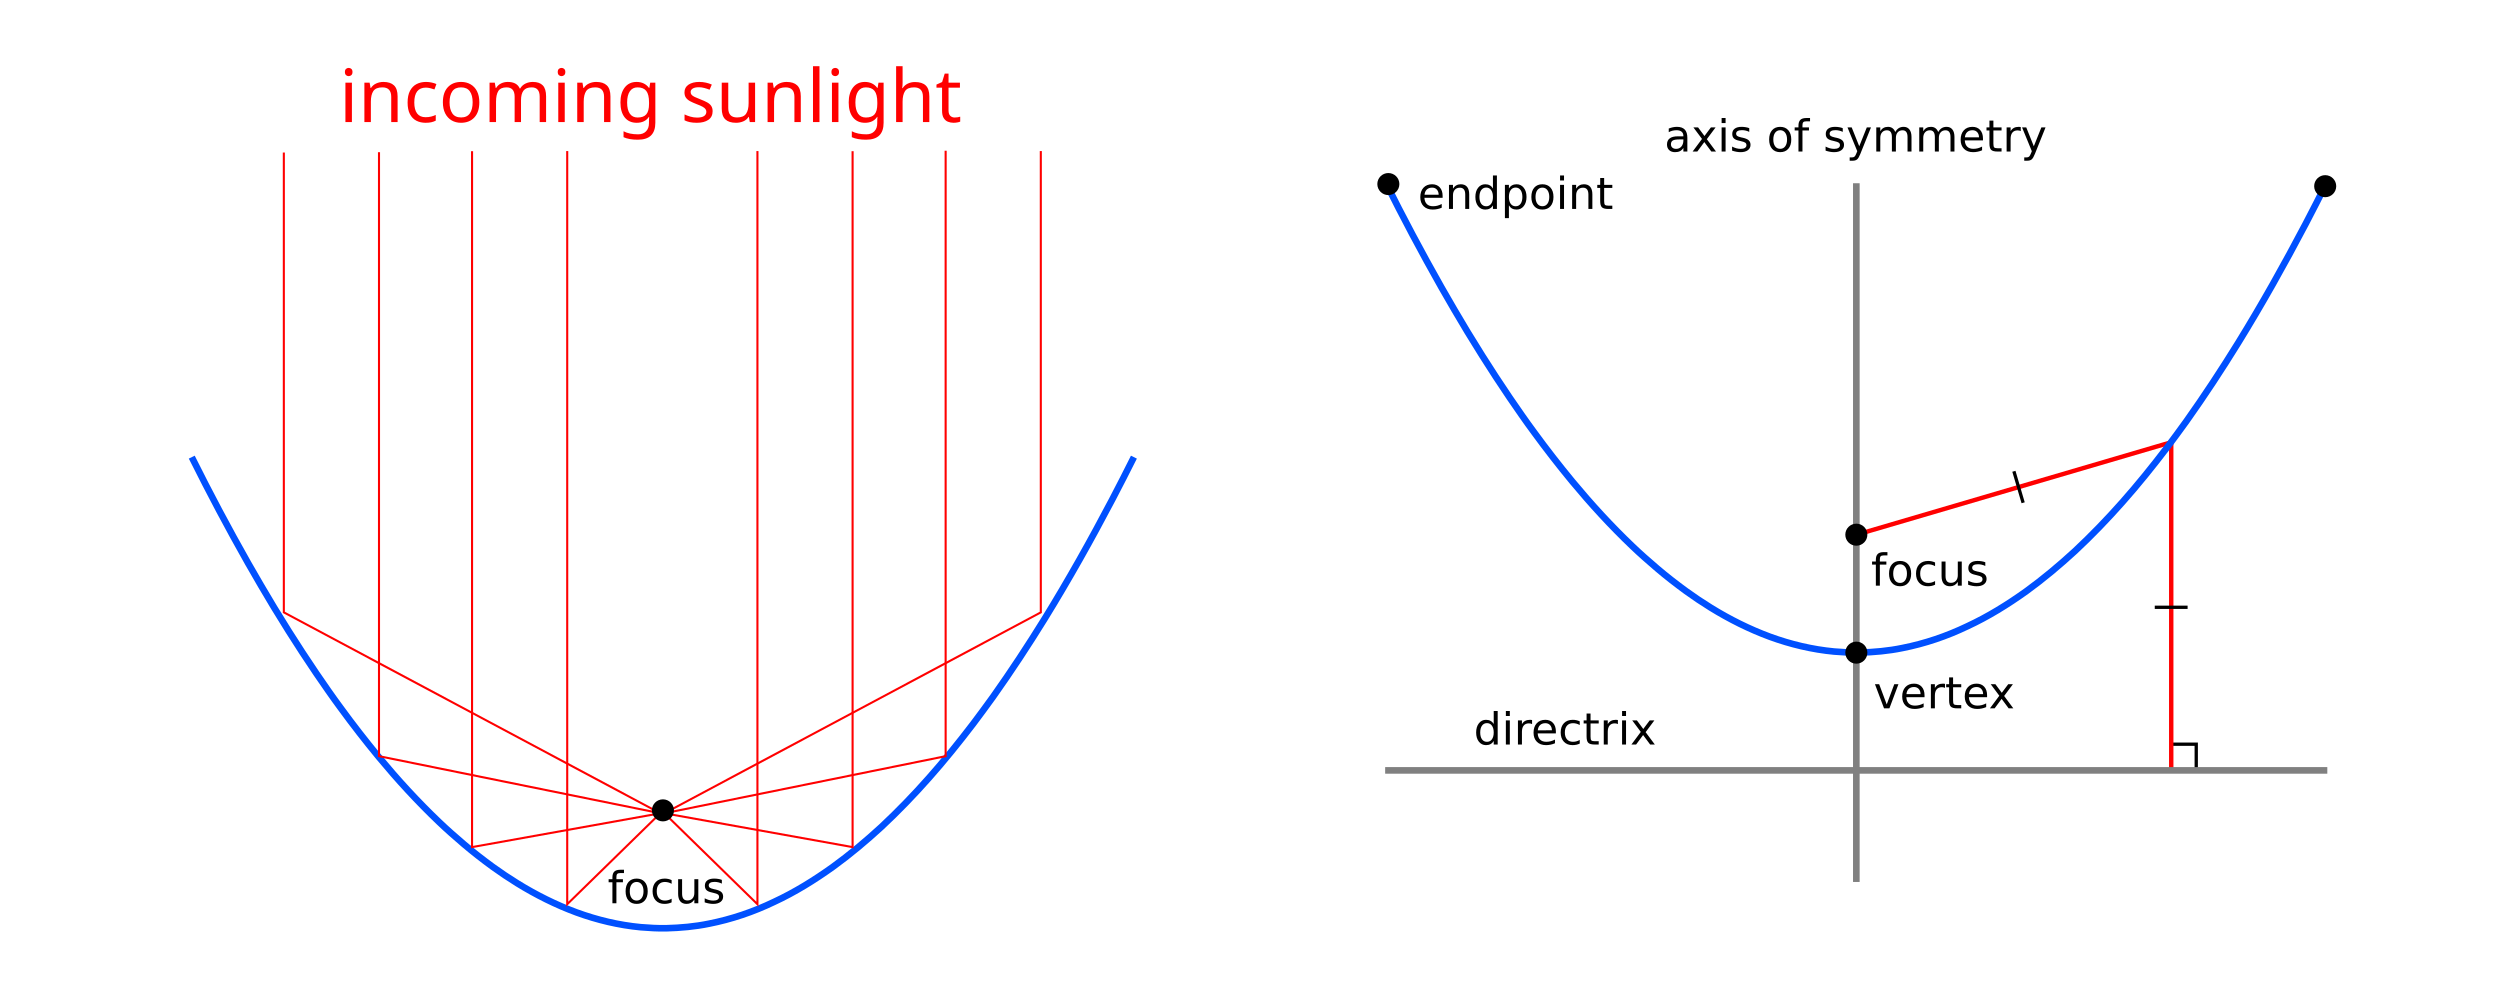
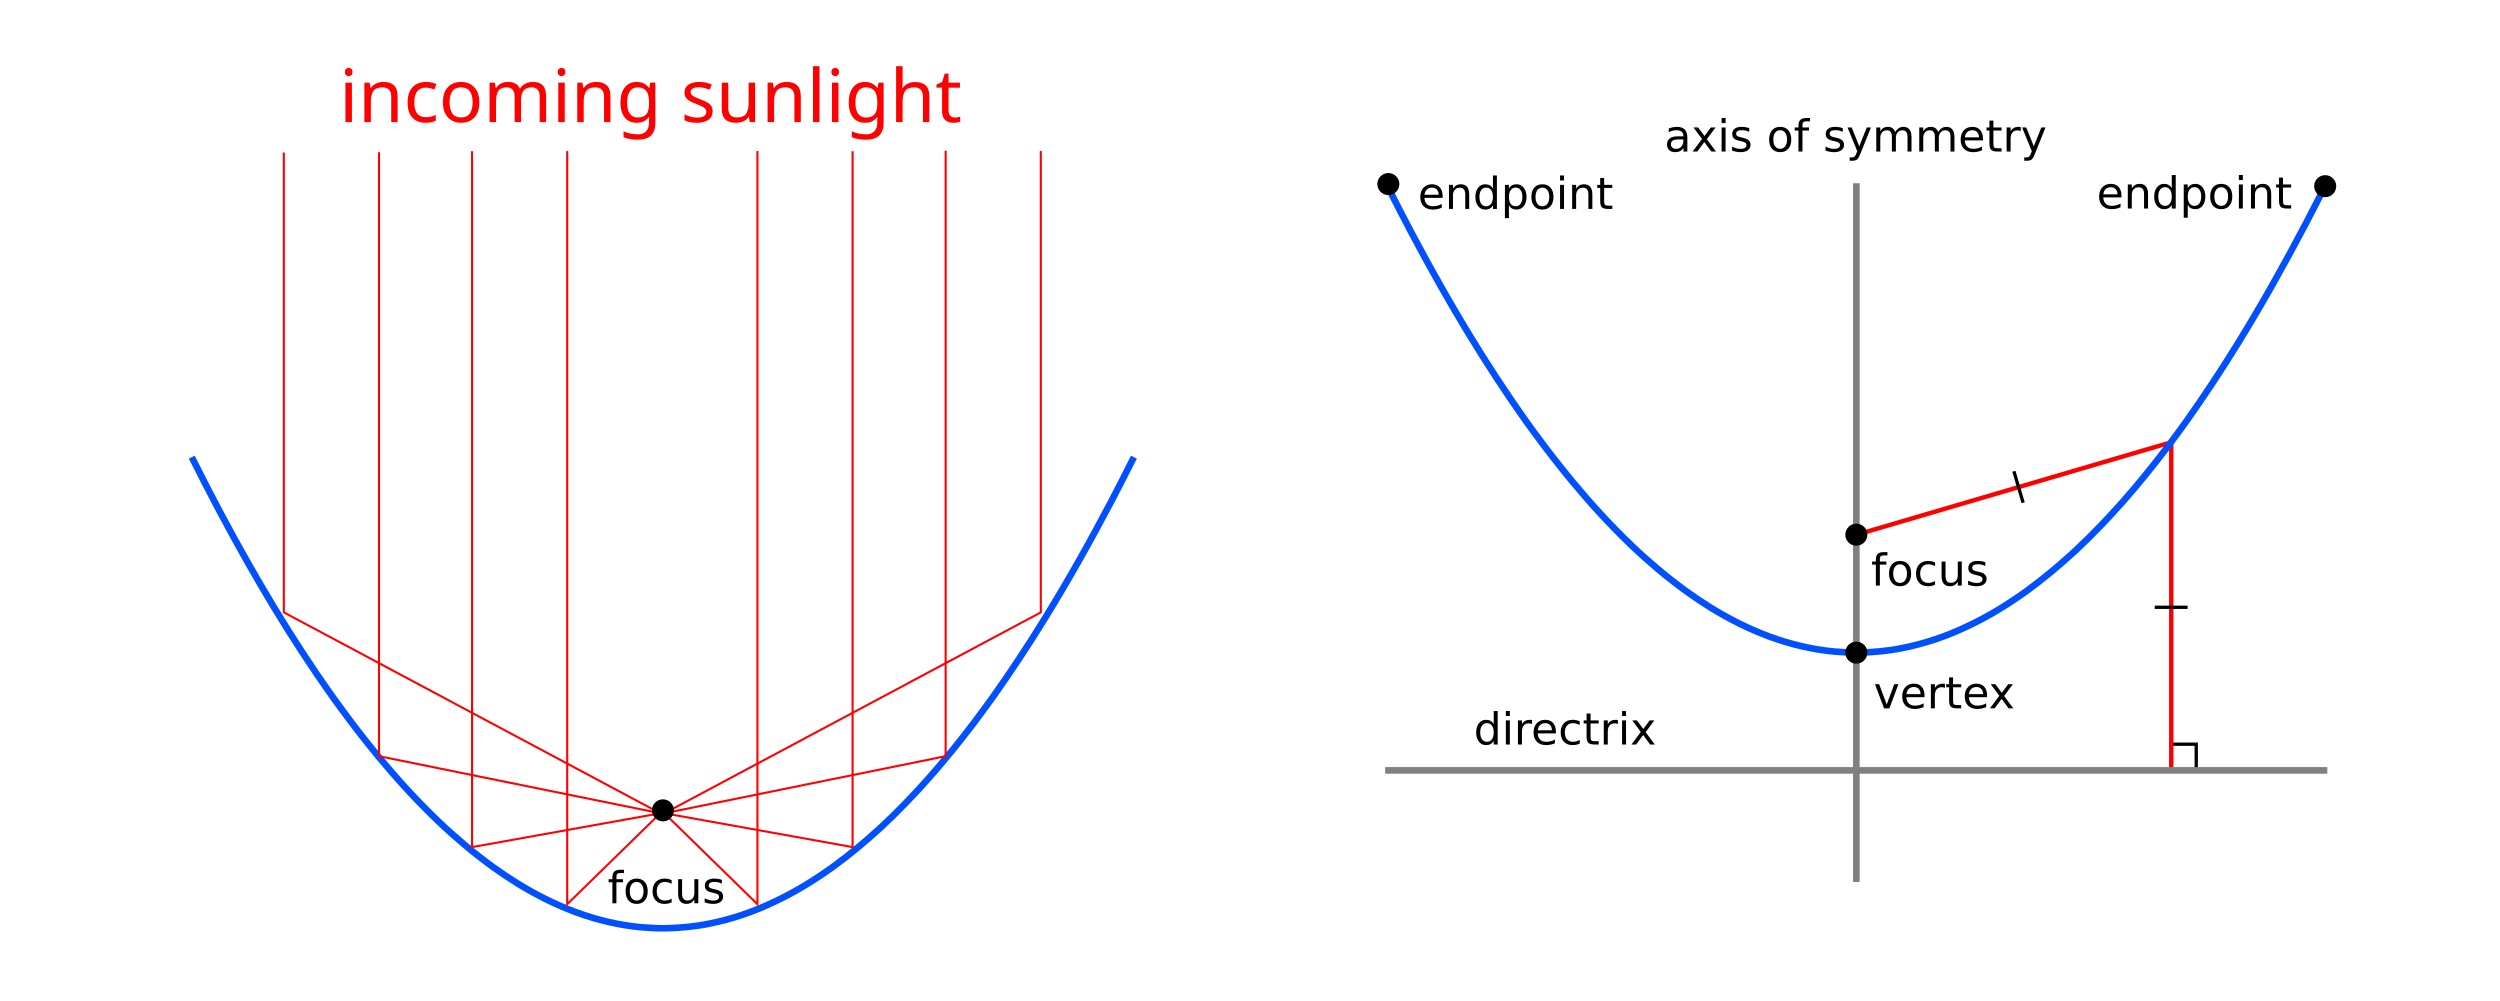
<svg xmlns="http://www.w3.org/2000/svg" xmlns:xlink="http://www.w3.org/1999/xlink" width="300mm" height="120mm" viewBox="0 0 1133.858 453.543" id="svg2" version="1.1">
  <defs id="defs262">
    <marker orient="auto" refY="0" refX="0" id="Arrow1Lend" style="overflow:visible">
      <path id="path973" d="M 0,0 5,-5 -12.5,0 5,5 Z" style="fill:#ff0000;fill-opacity:1;fill-rule:evenodd;stroke:#ff0000;stroke-width:1pt;stroke-opacity:1" transform="matrix(-0.8,0,0,-0.8,-10,0)" />
    </marker>
    <marker orient="auto" refY="0" refX="0" id="Arrow2Lstart" style="overflow:visible">
      <path id="path988" style="fill:#ff0000;fill-opacity:1;fill-rule:evenodd;stroke:#ff0000;stroke-width:0.625;stroke-linejoin:round;stroke-opacity:1" d="M 8.719,4.034 -2.207,0.016 8.719,-4.002 c -1.745,2.372 -1.735,5.617 -6e-7,8.035 z" transform="matrix(1.1,0,0,1.1,1.1,0)" />
    </marker>
    <marker orient="auto" refY="0" refX="0" id="Arrow2Lend" style="overflow:visible">
      <path id="path991" style="fill:#ff0000;fill-opacity:1;fill-rule:evenodd;stroke:#ff0000;stroke-width:0.625;stroke-linejoin:round;stroke-opacity:1" d="M 8.719,4.034 -2.207,0.016 8.719,-4.002 c -1.745,2.372 -1.735,5.617 -6e-7,8.035 z" transform="matrix(-1.1,0,0,-1.1,-1.1,0)" />
    </marker>
    <defs id="defs11">
      <circle r="0.5" id="gpDot" cx="0" cy="0" style="stroke-width:0.5" />
      <path d="M -1,0 H 1 M 0,-1 v 2" id="gpPt0" style="stroke:currentColor;stroke-width:0.222" />
      <path d="M -1,-1 1,1 M 1,-1 -1,1" id="gpPt1" style="stroke:currentColor;stroke-width:0.222" />
      <path d="M -1,0 H 1 M 0,-1 v 2 m -1,-2 2,2 m -2,0 2,-2" id="gpPt2" style="stroke:currentColor;stroke-width:0.222" />
      <rect height="2" width="2" y="-1" x="-1" id="gpPt3" style="stroke:currentColor;stroke-width:0.222" />
      <rect height="2" width="2" y="-1" x="-1" id="gpPt4" style="fill:currentColor;stroke:currentColor;stroke-width:0.222" />
      <circle r="1" cy="0" cx="0" id="gpPt5" style="stroke:currentColor;stroke-width:0.222" />
      <use id="gpPt6" xlink:href="#gpPt5" style="fill:currentColor;stroke:none" x="0" y="0" width="600" height="480" />
      <path d="m 0,-1.33 -1.33,2 h 2.66 z" id="gpPt7" style="stroke:currentColor;stroke-width:0.222" />
      <use id="gpPt8" xlink:href="#gpPt7" style="fill:currentColor;stroke:none" x="0" y="0" width="600" height="480" />
      <use transform="scale(-1)" id="gpPt9" xlink:href="#gpPt7" style="stroke:currentColor" x="0" y="0" width="600" height="480" />
      <use id="gpPt10" xlink:href="#gpPt9" style="fill:currentColor;stroke:none" x="0" y="0" width="600" height="480" />
      <use transform="rotate(45)" id="gpPt11" xlink:href="#gpPt3" style="stroke:currentColor" x="0" y="0" width="600" height="480" />
      <use id="gpPt12" xlink:href="#gpPt11" style="fill:currentColor;stroke:none" x="0" y="0" width="600" height="480" />
    </defs>
  </defs>
  <g id="g2263" transform="translate(75.47058,-21.55653)">
    <path id="path254" d="m 11.5,228.89 c 8.085,16.241 16.6,32.267 25.542,48.052 3.834,6.784 7.818,13.484 11.816,20.171 2.183,3.611 4.423,7.187 6.663,10.763 4.054,6.417 8.196,12.781 12.46,19.062 3.612,5.266 7.231,10.53 11.035,15.66 5.544,7.604 11.328,15.033 17.316,22.292 8.55,10.311 17.615,20.206 27.31,29.453 3.629,3.479 7.416,6.794 11.237,10.059 4.208,3.583 8.578,6.973 13.036,10.236 3.659,2.652 7.421,5.168 11.261,7.548 8.494,5.239 17.463,9.734 26.828,13.193 9.38,3.429 19.183,5.77 29.133,6.709 3.836,0.309 7.688,0.546 11.535,0.47 6.511,-0.178 13.026,-0.744 19.412,-2.064 10.206,-2.006 20.127,-5.374 29.498,-9.88 9.395,-4.351 18.228,-9.838 26.643,-15.849 7.751,-5.618 15.092,-11.777 22.137,-18.252 7.508,-7.025 14.659,-14.427 21.471,-22.129 7.039,-7.923 13.681,-16.188 20.113,-24.607 3.061,-4.036 6.032,-8.141 9.008,-12.237 8.193,-11.542 15.972,-23.376 23.411,-35.416 5.418,-8.792 10.657,-17.699 15.74,-26.691 5.105,-9.024 10.043,-18.141 14.871,-27.316 3.329,-6.383 6.624,-12.784 9.833,-19.227" style="color:#ff0000;fill:none;stroke:#0050ff;stroke-width:3;stroke-linecap:butt;stroke-linejoin:miter;stroke-miterlimit:4;stroke-dasharray:none;stroke-opacity:1" />
    <text id="text4987-7" y="431.233" x="200.114" style="font-style:normal;font-variant:normal;font-weight:normal;font-stretch:normal;line-height:0%;font-family:'DejaVu Sans';-inkscape-font-specification:Sans;letter-spacing:0px;word-spacing:0px;fill:#000000;fill-opacity:1;stroke:none" xml:space="preserve">
      <tspan style="font-size:20px;line-height:1.25" y="431.233" x="200.114" id="tspan4989-4">focus</tspan>
    </text>
    <g transform="translate(0,190.1196)" id="g2209">
      <path style="opacity:1;vector-effect:none;fill:none;fill-opacity:1;stroke:#ff0000;stroke-width:0.945;stroke-linecap:butt;stroke-linejoin:miter;stroke-miterlimit:4;stroke-dasharray:none;stroke-dashoffset:0;stroke-opacity:1" d="M 53.261,-99.371 V 109.172 l 170.727,91.118" id="path2144" />
      <path style="opacity:1;vector-effect:none;fill:none;fill-opacity:1;stroke:#ff0000;stroke-width:0.945;stroke-linecap:butt;stroke-linejoin:miter;stroke-miterlimit:4;stroke-dasharray:none;stroke-dashoffset:0;stroke-opacity:1" d="M 96.423,-99.535 V 174.393 l 127.566,25.897" id="path2146" />
      <path style="opacity:1;vector-effect:none;fill:none;fill-opacity:1;stroke:#ff0000;stroke-width:0.945;stroke-linecap:butt;stroke-linejoin:miter;stroke-miterlimit:4;stroke-dasharray:none;stroke-dashoffset:0;stroke-opacity:1" d="m 138.625,-99.981 v 315.617 l 85.364,-15.346" id="path2148" />
      <path style="opacity:1;vector-effect:none;fill:none;fill-opacity:1;stroke:#ff0000;stroke-width:0.945;stroke-linecap:butt;stroke-linejoin:miter;stroke-miterlimit:4;stroke-dasharray:none;stroke-dashoffset:0;stroke-opacity:1" d="m 181.786,-100.039 v 341.572 l 42.202,-41.243" id="path2150" />
    </g>
    <g transform="translate(0,190.1196)" id="g2215">
      <path style="opacity:1;vector-effect:none;fill:none;fill-opacity:1;stroke:#ff0000;stroke-width:0.945;stroke-linecap:butt;stroke-linejoin:miter;stroke-miterlimit:4;stroke-dasharray:none;stroke-dashoffset:0;stroke-opacity:1" d="M 396.581,-100.049 V 109.172 L 225.854,200.29" id="path2144-3" />
      <path style="opacity:1;vector-effect:none;fill:none;fill-opacity:1;stroke:#ff0000;stroke-width:0.945;stroke-linecap:butt;stroke-linejoin:miter;stroke-miterlimit:4;stroke-dasharray:none;stroke-dashoffset:0;stroke-opacity:1" d="m 353.419,-100.213 v 274.607 l -127.566,25.897" id="path2146-6" />
      <path style="opacity:1;vector-effect:none;fill:none;fill-opacity:1;stroke:#ff0000;stroke-width:0.945;stroke-linecap:butt;stroke-linejoin:miter;stroke-miterlimit:4;stroke-dasharray:none;stroke-dashoffset:0;stroke-opacity:1" d="M 311.217,-99.981 V 215.636 L 225.854,200.29" id="path2148-7" />
      <path style="opacity:1;vector-effect:none;fill:none;fill-opacity:1;stroke:#ff0000;stroke-width:0.945;stroke-linecap:butt;stroke-linejoin:miter;stroke-miterlimit:4;stroke-dasharray:none;stroke-dashoffset:0;stroke-opacity:1" d="M 268.056,-100.039 V 241.533 L 225.854,200.29" id="path2150-5" />
    </g>
    <circle r="5" cy="389.09" cx="225.2" id="path4938" style="fill:#000000;fill-opacity:1;stroke:none;stroke-width:1.542" />
    <text id="text2193" y="76.917" x="78.369" style="font-style:normal;font-variant:normal;font-weight:normal;font-stretch:normal;font-size:33.333px;line-height:1.25;font-family:'Gotham Light';-inkscape-font-specification:'Gotham Light, ';letter-spacing:0px;word-spacing:0px;fill:#ff0000;fill-opacity:1;stroke:none" xml:space="preserve">
      <tspan y="76.917" x="78.369" id="tspan2191">incoming sunlight</tspan>
    </text>
  </g>
-   <g transform="translate(616.7274,43.53664)" id="g1570">
-     <path id="path4936" d="m 368.176,293.989 h 11.186 v 11.654" style="fill:none;stroke:#000000;stroke-width:1.5;stroke-linecap:butt;stroke-linejoin:miter;stroke-miterlimit:4;stroke-dasharray:none;stroke-opacity:1" />
-     <path style="color:#808080;fill:#000000;stroke:#808080;stroke-width:3;stroke-linecap:butt;stroke-linejoin:miter;stroke-miterlimit:4;stroke-dasharray:none;stroke-dashoffset:0;stroke-opacity:1" id="path189" d="M 225.2,356.47 V 39.57" class="gridline" />
-     <path id="path4242" d="M 225.206,198.994 368.021,157.038 V 305.942" style="fill:none;stroke:#ff0000;stroke-width:2;stroke-linecap:butt;stroke-linejoin:miter;stroke-miterlimit:4;stroke-dasharray:none;stroke-opacity:1" />
-     <path id="path254-3" d="m 11.5,38.77 c 8.085,16.241 16.6,32.267 25.542,48.052 3.834,6.784 7.818,13.484 11.816,20.171 2.183,3.611 4.423,7.187 6.663,10.763 4.054,6.417 8.196,12.781 12.46,19.062 3.612,5.266 7.231,10.53 11.035,15.66 5.544,7.604 11.328,15.033 17.316,22.292 8.55,10.311 17.615,20.206 27.31,29.453 3.629,3.479 7.416,6.794 11.237,10.059 4.208,3.583 8.578,6.973 13.036,10.236 3.659,2.652 7.421,5.168 11.261,7.548 8.494,5.239 17.463,9.734 26.828,13.193 9.38,3.429 19.183,5.77 29.133,6.709 3.836,0.309 7.688,0.546 11.535,0.47 6.511,-0.178 13.026,-0.744 19.412,-2.064 10.206,-2.006 20.127,-5.374 29.498,-9.88 9.395,-4.351 18.228,-9.838 26.643,-15.849 7.751,-5.618 15.092,-11.777 22.137,-18.252 7.508,-7.025 14.659,-14.427 21.471,-22.129 7.039,-7.923 13.681,-16.188 20.113,-24.607 3.061,-4.036 6.032,-8.141 9.008,-12.237 8.193,-11.542 15.972,-23.376 23.411,-35.416 5.418,-8.792 10.657,-17.699 15.74,-26.691 5.105,-9.024 10.043,-18.141 14.871,-27.316 3.329,-6.383 6.624,-12.784 9.833,-19.227" style="color:#ff0000;fill:none;stroke:#0050ff;stroke-width:3;stroke-linecap:butt;stroke-linejoin:miter;stroke-miterlimit:4;stroke-dasharray:none;stroke-opacity:1" />
-     <path style="color:#808080;fill:#000000;stroke:#808080;stroke-width:3;stroke-linecap:butt;stroke-linejoin:miter;stroke-miterlimit:4;stroke-dasharray:none;stroke-dashoffset:0;stroke-opacity:1" id="path57" d="m 11.5,305.87 h 427.3 0.01" class="gridline" />
-     <path id="path4242-6" d="m 360.552,231.893 h 14.89" style="fill:none;stroke:#000000;stroke-width:1.5;stroke-linecap:butt;stroke-linejoin:miter;stroke-miterlimit:4;stroke-dasharray:none;stroke-opacity:1" />
-     <path id="path4242-6-2" d="m 300.855,184.494 -4.196,-14.281" style="fill:none;stroke:#000000;stroke-width:1.5;stroke-linecap:butt;stroke-linejoin:miter;stroke-miterlimit:4;stroke-dasharray:none;stroke-opacity:1" />
-     <ellipse ry="3.179" rx="3.306" cy="230.544" cx="306.384" transform="matrix(1.512266,0,0,1.572756,-238.1333,-163.6196)" id="path4938-6" style="fill:#000000;fill-opacity:1;stroke:none" />
-     <ellipse ry="3.179" rx="3.306" cy="230.544" cx="306.384" transform="matrix(1.512266,0,0,1.572756,-238.1333,-110.1196)" id="path4938-9" style="fill:#000000;fill-opacity:1;stroke:none" />
-     <text id="text4987" y="25.195" x="138.12" style="font-style:normal;font-variant:normal;font-weight:normal;font-stretch:normal;line-height:0%;font-family:'DejaVu Sans';-inkscape-font-specification:Sans;letter-spacing:0px;word-spacing:0px;fill:#000000;fill-opacity:1;stroke:none" xml:space="preserve">
-       <tspan style="font-size:20px;line-height:1.25" y="25.195" x="138.12" id="tspan4989">axis of symmetry</tspan>
-     </text>
-     <text id="text4987-1" y="294.129" x="51.662" style="font-style:normal;font-variant:normal;font-weight:normal;font-stretch:normal;line-height:0%;font-family:'DejaVu Sans';-inkscape-font-specification:Sans;letter-spacing:0px;word-spacing:0px;fill:#000000;fill-opacity:1;stroke:none" xml:space="preserve">
-       <tspan style="font-size:20px;line-height:1.25" y="294.129" x="51.662" id="tspan4989-2">directrix</tspan>
-     </text>
-     <text id="text4987-7-7" y="222.076" x="231.882" style="font-style:normal;font-variant:normal;font-weight:normal;font-stretch:normal;line-height:0%;font-family:'DejaVu Sans';-inkscape-font-specification:Sans;letter-spacing:0px;word-spacing:0px;fill:#000000;fill-opacity:1;stroke:none" xml:space="preserve">
-       <tspan style="font-size:20px;line-height:1.25" y="222.076" x="231.882" id="tspan4989-4-5">focus</tspan>
-     </text>
-     <text id="text4987-7-4" y="277.726" x="233.059" style="font-style:normal;font-variant:normal;font-weight:normal;font-stretch:normal;line-height:0%;font-family:'DejaVu Sans';-inkscape-font-specification:Sans;letter-spacing:0px;word-spacing:0px;fill:#000000;fill-opacity:1;stroke:none" xml:space="preserve">
-       <tspan style="font-size:20px;line-height:1.25" y="277.726" x="233.059" id="tspan4989-4-4">vertex</tspan>
-     </text>
-     <circle id="path4938-9-3" style="fill:#000000;fill-opacity:1;stroke:none;stroke-width:1.542" cx="12.948" cy="39.944" r="5" />
-     <circle id="path4938-9-5" style="fill:#000000;fill-opacity:1;stroke:none;stroke-width:1.542" cx="437.848" cy="40.903" r="5" />
-     <text id="text4987-7-6" y="51.237" x="26.327" style="font-style:normal;font-variant:normal;font-weight:normal;font-stretch:normal;line-height:0%;font-family:'DejaVu Sans';-inkscape-font-specification:Sans;letter-spacing:0px;word-spacing:0px;fill:#000000;fill-opacity:1;stroke:none" xml:space="preserve">
-       <tspan style="font-size:20px;line-height:1.25" y="51.237" x="26.327" id="tspan4989-4-2">endpoint</tspan>
-     </text>
-   </g>
+   <path style="fill:none;stroke:#000000;stroke-width:1.5;stroke-linecap:butt;stroke-linejoin:miter;stroke-miterlimit:4;stroke-dasharray:none;stroke-opacity:1" d="m 984.903,337.526 h 11.186 v 11.654" id="path4936" />
+   <path class="gridline" d="M 841.927,400.007 V 83.107" id="path189" style="color:#808080;fill:#000000;stroke:#808080;stroke-width:3;stroke-linecap:butt;stroke-linejoin:miter;stroke-miterlimit:4;stroke-dasharray:none;stroke-dashoffset:0;stroke-opacity:1" />
+   <path style="fill:none;stroke:#ff0000;stroke-width:2;stroke-linecap:butt;stroke-linejoin:miter;stroke-miterlimit:4;stroke-dasharray:none;stroke-opacity:1" d="M 841.933,242.53 984.748,200.574 V 349.479" id="path4242" />
+   <path style="color:#ff0000;fill:none;stroke:#0050ff;stroke-width:3;stroke-linecap:butt;stroke-linejoin:miter;stroke-miterlimit:4;stroke-dasharray:none;stroke-opacity:1" d="m 628.227,82.307 c 8.085,16.241 16.6,32.267 25.542,48.052 3.834,6.784 7.818,13.484 11.816,20.171 2.183,3.611 4.423,7.187 6.663,10.763 4.054,6.417 8.196,12.781 12.46,19.062 3.612,5.266 7.231,10.53 11.035,15.66 5.544,7.604 11.328,15.033 17.316,22.292 8.55,10.311 17.615,20.206 27.31,29.453 3.629,3.479 7.416,6.794 11.237,10.059 4.208,3.583 8.578,6.973 13.036,10.236 3.659,2.652 7.421,5.168 11.261,7.548 8.494,5.239 17.463,9.734 26.828,13.193 9.38,3.429 19.183,5.77 29.133,6.709 3.836,0.309 7.688,0.546 11.535,0.47 6.511,-0.178 13.026,-0.744 19.412,-2.064 10.206,-2.006 20.127,-5.374 29.498,-9.88 9.395,-4.351 18.228,-9.838 26.643,-15.849 7.751,-5.618 15.092,-11.777 22.137,-18.252 7.508,-7.025 14.659,-14.427 21.471,-22.129 7.039,-7.923 13.681,-16.188 20.113,-24.607 3.061,-4.036 6.032,-8.141 9.008,-12.237 8.193,-11.542 15.972,-23.376 23.411,-35.416 5.418,-8.792 10.657,-17.699 15.74,-26.691 5.105,-9.024 10.043,-18.141 14.871,-27.316 3.329,-6.383 6.623,-12.784 9.833,-19.227" id="path254-3" />
+   <path class="gridline" d="m 628.227,349.407 h 427.3 0.01" id="path57" style="color:#808080;fill:#000000;stroke:#808080;stroke-width:3;stroke-linecap:butt;stroke-linejoin:miter;stroke-miterlimit:4;stroke-dasharray:none;stroke-dashoffset:0;stroke-opacity:1" />
+   <path style="fill:none;stroke:#000000;stroke-width:1.5;stroke-linecap:butt;stroke-linejoin:miter;stroke-miterlimit:4;stroke-dasharray:none;stroke-opacity:1" d="m 977.28,275.429 h 14.89" id="path4242-6" />
+   <path style="fill:none;stroke:#000000;stroke-width:1.5;stroke-linecap:butt;stroke-linejoin:miter;stroke-miterlimit:4;stroke-dasharray:none;stroke-opacity:1" d="m 917.583,228.03 -4.196,-14.281" id="path4242-6-2" />
+   <circle style="fill:#000000;fill-opacity:1;stroke:none;stroke-width:1.542" id="path4938-6" cx="841.927" cy="242.507" r="5" />
+   <circle style="fill:#000000;fill-opacity:1;stroke:none;stroke-width:1.542" id="path4938-9" cx="841.927" cy="296.007" r="5" />
+   <text xml:space="preserve" style="font-style:normal;font-variant:normal;font-weight:normal;font-stretch:normal;line-height:0%;font-family:'DejaVu Sans';-inkscape-font-specification:Sans;letter-spacing:0px;word-spacing:0px;fill:#000000;fill-opacity:1;stroke:none" x="754.847" y="68.732" id="text4987">
+     <tspan id="tspan4989" x="754.847" y="68.732" style="font-size:20px;line-height:1.25">axis of symmetry</tspan>
+   </text>
+   <text xml:space="preserve" style="font-style:normal;font-variant:normal;font-weight:normal;font-stretch:normal;line-height:0%;font-family:'DejaVu Sans';-inkscape-font-specification:Sans;letter-spacing:0px;word-spacing:0px;fill:#000000;fill-opacity:1;stroke:none" x="668.389" y="337.666" id="text4987-1">
+     <tspan id="tspan4989-2" x="668.389" y="337.666" style="font-size:20px;line-height:1.25">directrix</tspan>
+   </text>
+   <text xml:space="preserve" style="font-style:normal;font-variant:normal;font-weight:normal;font-stretch:normal;line-height:0%;font-family:'DejaVu Sans';-inkscape-font-specification:Sans;letter-spacing:0px;word-spacing:0px;fill:#000000;fill-opacity:1;stroke:none" x="848.609" y="265.612" id="text4987-7-7">
+     <tspan id="tspan4989-4-5" x="848.609" y="265.612" style="font-size:20px;line-height:1.25">focus</tspan>
+   </text>
+   <text xml:space="preserve" style="font-style:normal;font-variant:normal;font-weight:normal;font-stretch:normal;line-height:0%;font-family:'DejaVu Sans';-inkscape-font-specification:Sans;letter-spacing:0px;word-spacing:0px;fill:#000000;fill-opacity:1;stroke:none" x="849.787" y="321.263" id="text4987-7-4">
+     <tspan id="tspan4989-4-4" x="849.787" y="321.263" style="font-size:20px;line-height:1.25">vertex</tspan>
+   </text>
+   <circle r="5" cy="83.481" cx="629.676" style="fill:#000000;fill-opacity:1;stroke:none;stroke-width:1.542" id="path4938-9-3" />
+   <circle r="5" cy="84.44" cx="1054.575" style="fill:#000000;fill-opacity:1;stroke:none;stroke-width:1.542" id="path4938-9-5" />
+   <text xml:space="preserve" style="font-style:normal;font-variant:normal;font-weight:normal;font-stretch:normal;line-height:0%;font-family:'DejaVu Sans';-inkscape-font-specification:Sans;letter-spacing:0px;word-spacing:0px;fill:#000000;fill-opacity:1;stroke:none" x="643.054" y="94.773" id="text4987-7-6">
+     <tspan id="tspan4989-4-2" x="643.054" y="94.773" style="font-size:20px;line-height:1.25">endpoint</tspan>
+   </text>
+   <text xml:space="preserve" style="font-style:normal;font-variant:normal;font-weight:normal;font-stretch:normal;line-height:0%;font-family:'DejaVu Sans';-inkscape-font-specification:Sans;letter-spacing:0px;word-spacing:0px;fill:#000000;fill-opacity:1;stroke:none" x="950.935" y="94.587" id="text4987-7-6-3">
+     <tspan id="tspan4989-4-2-6" x="950.935" y="94.587" style="font-size:20px;line-height:1.25">endpoint</tspan>
+   </text>
</svg>
